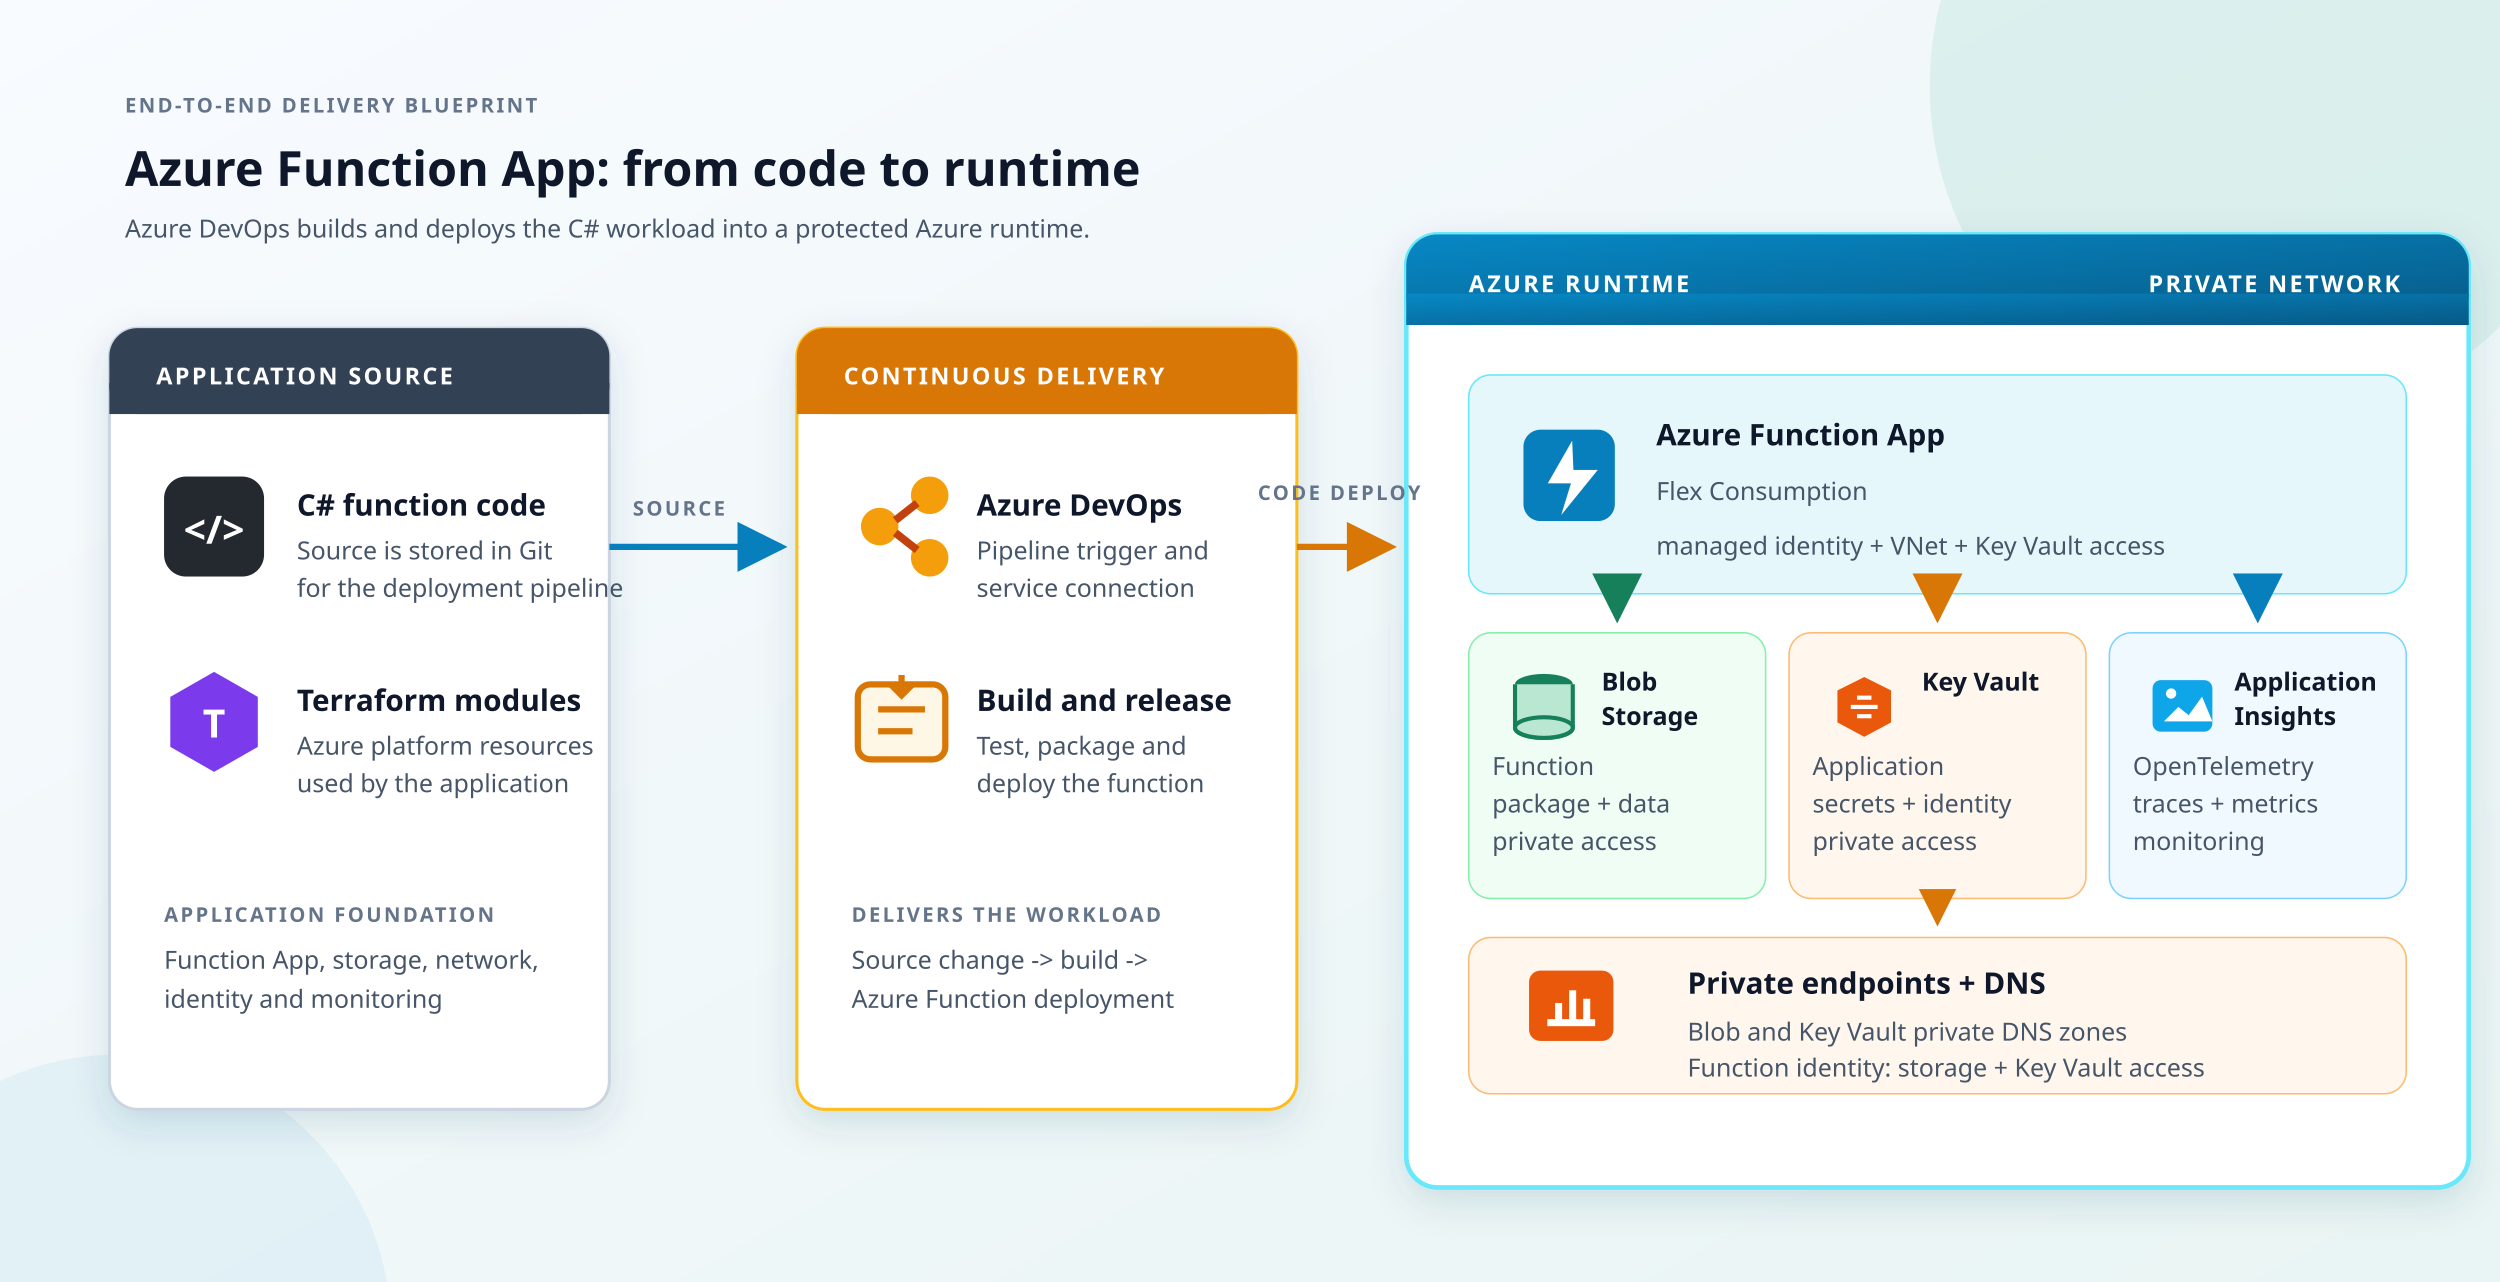
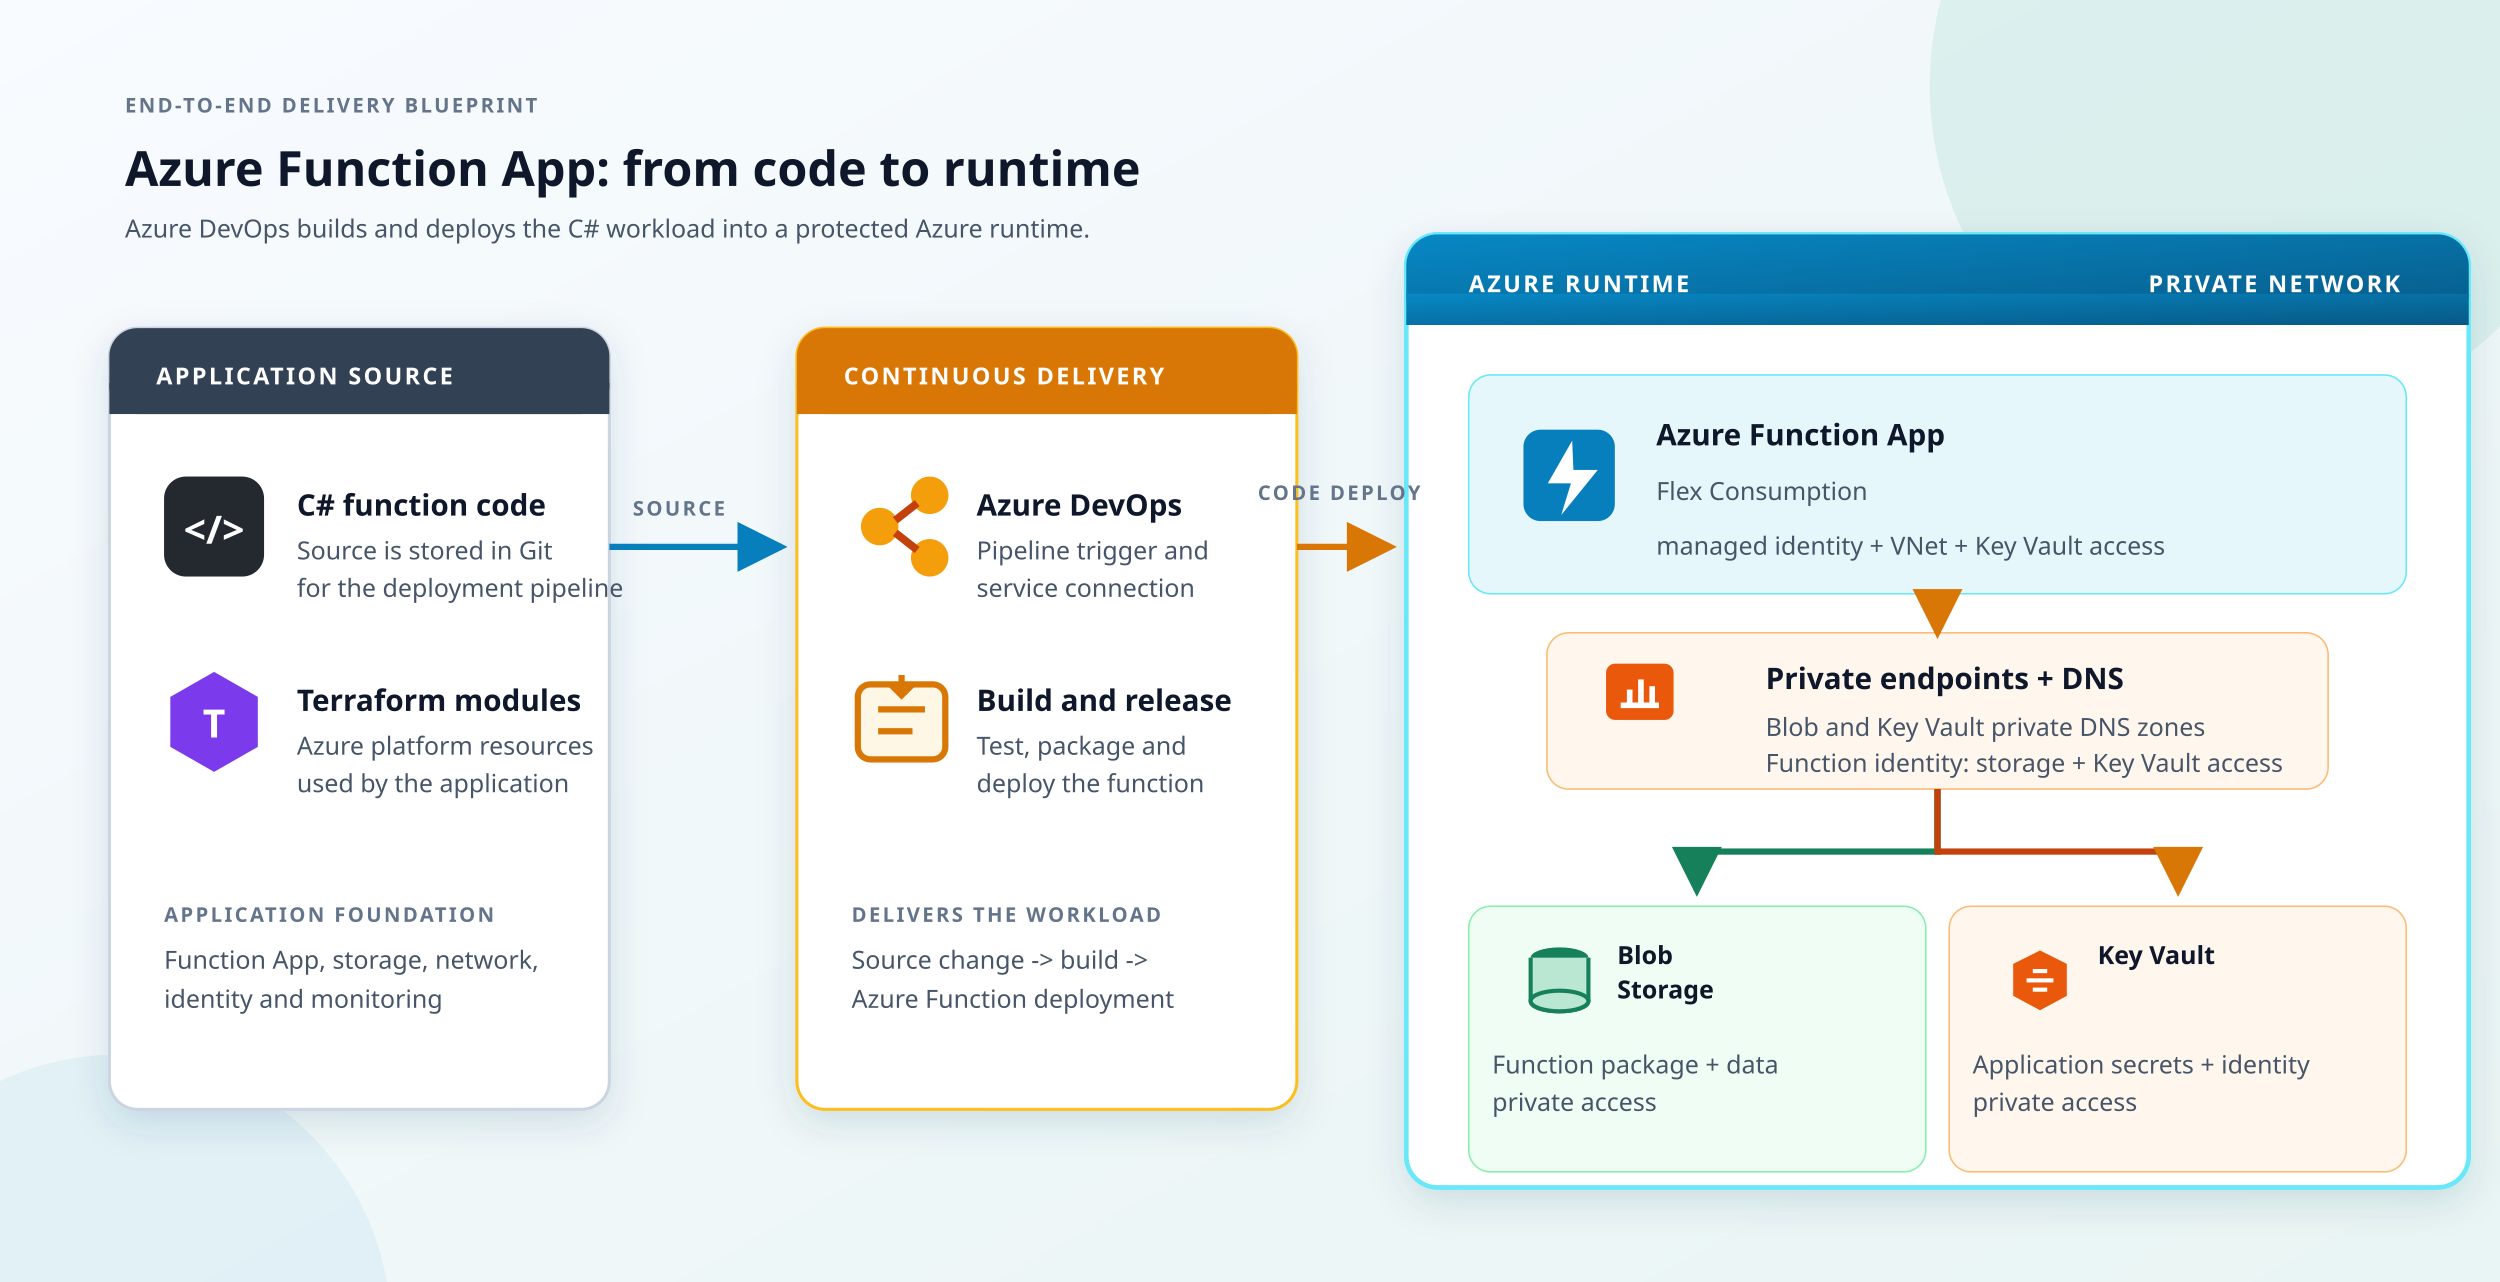
<svg xmlns="http://www.w3.org/2000/svg" width="1600" height="820" viewBox="0 0 1600 820" role="img" aria-labelledby="title desc">
  <defs>
    <linearGradient id="bg" x1="0" y1="0" x2="1" y2="1">
      <stop stop-color="#f8fbff" />
      <stop offset="1" stop-color="#e8f4f3" />
    </linearGradient>
    <linearGradient id="azure" x1="0" y1="0" x2="1" y2="1">
      <stop stop-color="#0788c5" />
      <stop offset="1" stop-color="#075985" />
    </linearGradient>
    <filter id="shadow" x="-20%" y="-20%" width="140%" height="140%">
      <feDropShadow dx="0" dy="8" stdDeviation="12" flood-color="#164e63" flood-opacity=".14" />
    </filter>
    <marker id="blueArrow" markerWidth="8" markerHeight="8" refX="7" refY="4" orient="auto">
      <path d="M0 0 8 4 0 8Z" fill="#087fbd" />
    </marker>
    <marker id="orangeArrow" markerWidth="8" markerHeight="8" refX="7" refY="4" orient="auto">
      <path d="M0 0 8 4 0 8Z" fill="#d97706" />
    </marker>
    <marker id="greenArrow" markerWidth="8" markerHeight="8" refX="7" refY="4" orient="auto">
      <path d="M0 0 8 4 0 8Z" fill="#16805b" />
    </marker>
    <style>
      .title { font: 700 31px 'Segoe UI',sans-serif; fill:#0f172a; }
      .h { font: 700 19px 'Segoe UI',sans-serif; fill:#0f172a; }
      .hSmall { font: 700 16px 'Segoe UI',sans-serif; fill:#0f172a; }
      .p { font: 400 16px 'Segoe UI',sans-serif; fill:#475569; }
      .micro { font: 700 13px 'Segoe UI',sans-serif; fill:#64748b; letter-spacing:1.5px; }
      .white { font: 700 15px 'Segoe UI',sans-serif; fill:#fff; letter-spacing:1.5px; }
      .iconText { font: 700 25px 'Segoe UI',sans-serif; fill:#fff; text-anchor:middle; }
      .hSmall { font: 700 16px 'Segoe UI',sans-serif; fill:#0f172a; }
    </style>
  </defs>
  <rect width="1600" height="900" fill="url(#bg)" />
  <circle cx="1450" cy="55" r="215" fill="#ccebe5" opacity=".58" />
  <circle cx="75" cy="850" r="175" fill="#d8edf5" opacity=".65" />
  <text x="80" y="72" class="micro">END-TO-END DELIVERY BLUEPRINT</text>
  <text x="80" y="119" class="title">Azure Function App: from code to runtime</text>
  <text x="80" y="152" class="p">Azure DevOps builds and deploys the C# workload into a protected Azure runtime.</text>
  <rect x="70" y="210" width="320" height="500" rx="18" fill="#fff" stroke="#cbd5e1" stroke-width="2" filter="url(#shadow)" />
  <rect x="70" y="210" width="320" height="55" rx="18" fill="#334155" />
  <rect x="70" y="245" width="320" height="20" fill="#334155" />
  <text x="100" y="246" class="white">APPLICATION SOURCE</text>
  <g transform="translate(105 305)">
    <rect width="64" height="64" rx="14" fill="#24292f" />
    <text x="32" y="43" class="iconText">&lt;/&gt;</text>
  </g>
  <text x="190" y="330" class="h">C# function code</text>
  <text x="190" y="358" class="p">Source is stored in Git</text>
  <text x="190" y="382" class="p">for the deployment pipeline</text>
  <g transform="translate(105 430)">
    <polygon points="32,0 60,16 60,48 32,64 4,48 4,16" fill="#7c3aed" />
    <text x="32" y="42" class="iconText">T</text>
  </g>
  <text x="190" y="455" class="h">Terraform modules</text>
  <text x="190" y="483" class="p">Azure platform resources</text>
  <text x="190" y="507" class="p">used by the application</text>
  <text x="105" y="590" class="micro">APPLICATION FOUNDATION</text>
  <text x="105" y="620" class="p">Function App, storage, network,</text>
  <text x="105" y="645" class="p">identity and monitoring</text>
  <rect x="510" y="210" width="320" height="500" rx="18" fill="#fff" stroke="#fbbf24" stroke-width="2" filter="url(#shadow)" />
  <rect x="510" y="210" width="320" height="55" rx="18" fill="#d97706" />
  <rect x="510" y="245" width="320" height="20" fill="#d97706" />
  <text x="540" y="246" class="white">CONTINUOUS DELIVERY</text>
  <g transform="translate(545 305)">
    <circle cx="18" cy="32" r="12" fill="#f59e0b" />
    <circle cx="50" cy="12" r="12" fill="#f59e0b" />
    <circle cx="50" cy="52" r="12" fill="#f59e0b" />
    <path d="M28 28 42 17M28 36 42 47" stroke="#c2410c" stroke-width="5" />
  </g>
  <text x="625" y="330" class="h">Azure DevOps</text>
  <text x="625" y="358" class="p">Pipeline trigger and</text>
  <text x="625" y="382" class="p">service connection</text>
  <g transform="translate(545 430)">
    <rect x="4" y="8" width="56" height="48" rx="8" fill="#fff7e6" stroke="#d97706" stroke-width="4" />
    <path d="M17 24h30M17 38h22" stroke="#d97706" stroke-width="4" />
    <path d="M32 2v12M25 8l7 7 7-7" fill="none" stroke="#d97706" stroke-width="4" />
  </g>
  <text x="625" y="455" class="h">Build and release</text>
  <text x="625" y="483" class="p">Test, package and</text>
  <text x="625" y="507" class="p">deploy the function</text>
  <text x="545" y="590" class="micro">DELIVERS THE WORKLOAD</text>
  <text x="545" y="620" class="p">Source change -&gt; build -&gt;</text>
  <text x="545" y="645" class="p">Azure Function deployment</text>
  <g transform="translate(50 0)">
    <rect x="850" y="150" width="680" height="610" rx="20" fill="#fff" stroke="#67e8f9" stroke-width="3" filter="url(#shadow)" />
    <rect x="850" y="150" width="680" height="58" rx="20" fill="url(#azure)" />
    <rect x="850" y="188" width="680" height="20" fill="url(#azure)" />
    <text x="890" y="187" class="white">AZURE RUNTIME</text>
    <text x="1325" y="187" class="white">PRIVATE NETWORK</text>
    <rect x="890" y="240" width="600" height="140" rx="14" fill="#e6f7fb" stroke="#67e8f9" />
    <g transform="translate(925 275) scale(.78)">
      <rect width="75" height="75" rx="14" fill="#087fbd" />
      <path d="M40 9 20 44h19l-8 26 30-37H41Z" fill="#fff" />
    </g>
    <text x="1010" y="285" class="h">Azure Function App</text>
    <text x="1010" y="320" class="p">Flex Consumption</text>
    <text x="1010" y="355" class="p">managed identity + VNet + Key Vault access</text>
-     <rect x="890" y="405" width="190" height="170" rx="14" fill="#f0fdf4" stroke="#86efac" />
-     <g transform="translate(915 430) scale(.66)">
+     <rect x="940" y="405" width="500" height="100" rx="14" fill="#fff7ed" stroke="#fdba74" />
+     <g transform="translate(975 419) scale(.72)">
+       <rect x="4" y="8" width="60" height="50" rx="8" fill="#ea580c" />
+       <path d="M17 45h34M25 45V31M35 45V22M45 45V28" stroke="#fff" stroke-width="5" />
+     </g>
+     <text x="1080" y="441" class="h">Private endpoints + DNS</text>
+     <text x="1080" y="471" class="p">Blob and Key Vault private DNS zones</text>
+     <text x="1080" y="494" class="p">Function identity: storage + Key Vault access</text>
+     <rect x="890" y="580" width="292.5" height="170" rx="14" fill="#f0fdf4" stroke="#86efac" />
+     <g transform="translate(925 605) scale(.66)">
      <ellipse cx="35" cy="12" rx="28" ry="10" fill="#16805b" />
      <path d="M7 12v42c0 6 13 10 28 10s28-4 28-10V12" fill="#b9e7d2" stroke="#16805b" stroke-width="4" />
      <ellipse cx="35" cy="54" rx="28" ry="10" fill="#b9e7d2" stroke="#16805b" stroke-width="4" />
    </g>
-     <text x="975" y="442" class="hSmall">Blob</text>
-     <text x="975" y="464" class="hSmall">Storage</text>
-     <text x="905" y="496" class="p">Function</text>
-     <text x="905" y="520" class="p">package + data</text>
-     <text x="905" y="544" class="p">private access</text>
-     <rect x="1095" y="405" width="190" height="170" rx="14" fill="#fff7ed" stroke="#fdba74" />
-     <g transform="translate(1120 430) scale(.66)">
+     <text x="985" y="617" class="hSmall">Blob</text>
+     <text x="985" y="639" class="hSmall">Storage</text>
+     <text x="905" y="687" class="p">Function package + data</text>
+     <text x="905" y="711" class="p">private access</text>
+     <rect x="1197.5" y="580" width="292.5" height="170" rx="14" fill="#fff7ed" stroke="#fdba74" />
+     <g transform="translate(1232.5 605) scale(.66)">
      <path d="M35 5 61 18v31L35 63 9 49V18Z" fill="#ea580c" />
      <path d="M22 34h26M28 25h14M28 43h14" stroke="#fff" stroke-width="4" />
    </g>
-     <text x="1180" y="442" class="hSmall">Key Vault</text>
-     <text x="1110" y="496" class="p">Application</text>
-     <text x="1110" y="520" class="p">secrets + identity</text>
-     <text x="1110" y="544" class="p">private access</text>
-     <rect x="1300" y="405" width="190" height="170" rx="14" fill="#f0f9ff" stroke="#7dd3fc" />
-     <g transform="translate(1325 430) scale(.66)">
-       <rect x="4" y="8" width="58" height="50" rx="8" fill="#0ea5e9" />
-       <path d="M15 48 29 34l10 8 13-18 10 24Z" fill="#fff" />
-       <circle cx="22" cy="21" r="5" fill="#fff" />
-     </g>
-     <text x="1380" y="442" class="hSmall">Application</text>
-     <text x="1380" y="464" class="hSmall">Insights</text>
-     <text x="1315" y="496" class="p">OpenTelemetry</text>
-     <text x="1315" y="520" class="p">traces + metrics</text>
-     <text x="1315" y="544" class="p">monitoring</text>
-     <rect x="890" y="600" width="600" height="100" rx="14" fill="#fff7ed" stroke="#fdba74" />
-     <g transform="translate(925 614) scale(.9)">
-       <rect x="4" y="8" width="60" height="50" rx="8" fill="#ea580c" />
-       <path d="M17 45h34M25 45V31M35 45V22M45 45V28" stroke="#fff" stroke-width="5" />
-     </g>
-     <text x="1030" y="636" class="h">Private endpoints + DNS</text>
-     <text x="1030" y="666" class="p">Blob and Key Vault private DNS zones</text>
-     <text x="1030" y="689" class="p">Function identity: storage + Key Vault access</text>
+     <text x="1292.5" y="617" class="hSmall">Key Vault</text>
+     <text x="1212.5" y="687" class="p">Application secrets + identity</text>
+     <text x="1212.5" y="711" class="p">private access</text>
  </g>
  <path d="M390 350H500" fill="none" stroke="#087fbd" stroke-width="4" marker-end="url(#blueArrow)" />
  <text x="405" y="330" class="micro">SOURCE</text>
  <path d="M830 350H890" fill="none" stroke="#d97706" stroke-width="4" marker-end="url(#orangeArrow)" />
  <text x="805" y="320" class="micro">CODE DEPLOY</text>
-   <path d="M1035 380V395" fill="none" stroke="#16805b" stroke-width="4" marker-end="url(#greenArrow)" />
-   <path d="M1240 380V395" fill="none" stroke="#c2410c" stroke-width="4" marker-end="url(#orangeArrow)" />
-   <path d="M1445 380V395" fill="none" stroke="#087fbd" stroke-width="4" marker-end="url(#blueArrow)" />
-   <path d="M1240 575V590" fill="none" stroke="#c2410c" stroke-width="3" stroke-dasharray="6 6" marker-end="url(#orangeArrow)" />
+   <path d="M1240 380V405" fill="none" stroke="#c2410c" stroke-width="4" marker-end="url(#orangeArrow)" />
+   <path d="M1240 505V545H1086V570" fill="none" stroke="#16805b" stroke-width="4" marker-end="url(#greenArrow)" />
+   <path d="M1240 505V545H1394V570" fill="none" stroke="#c2410c" stroke-width="4" marker-end="url(#orangeArrow)" />
</svg>
